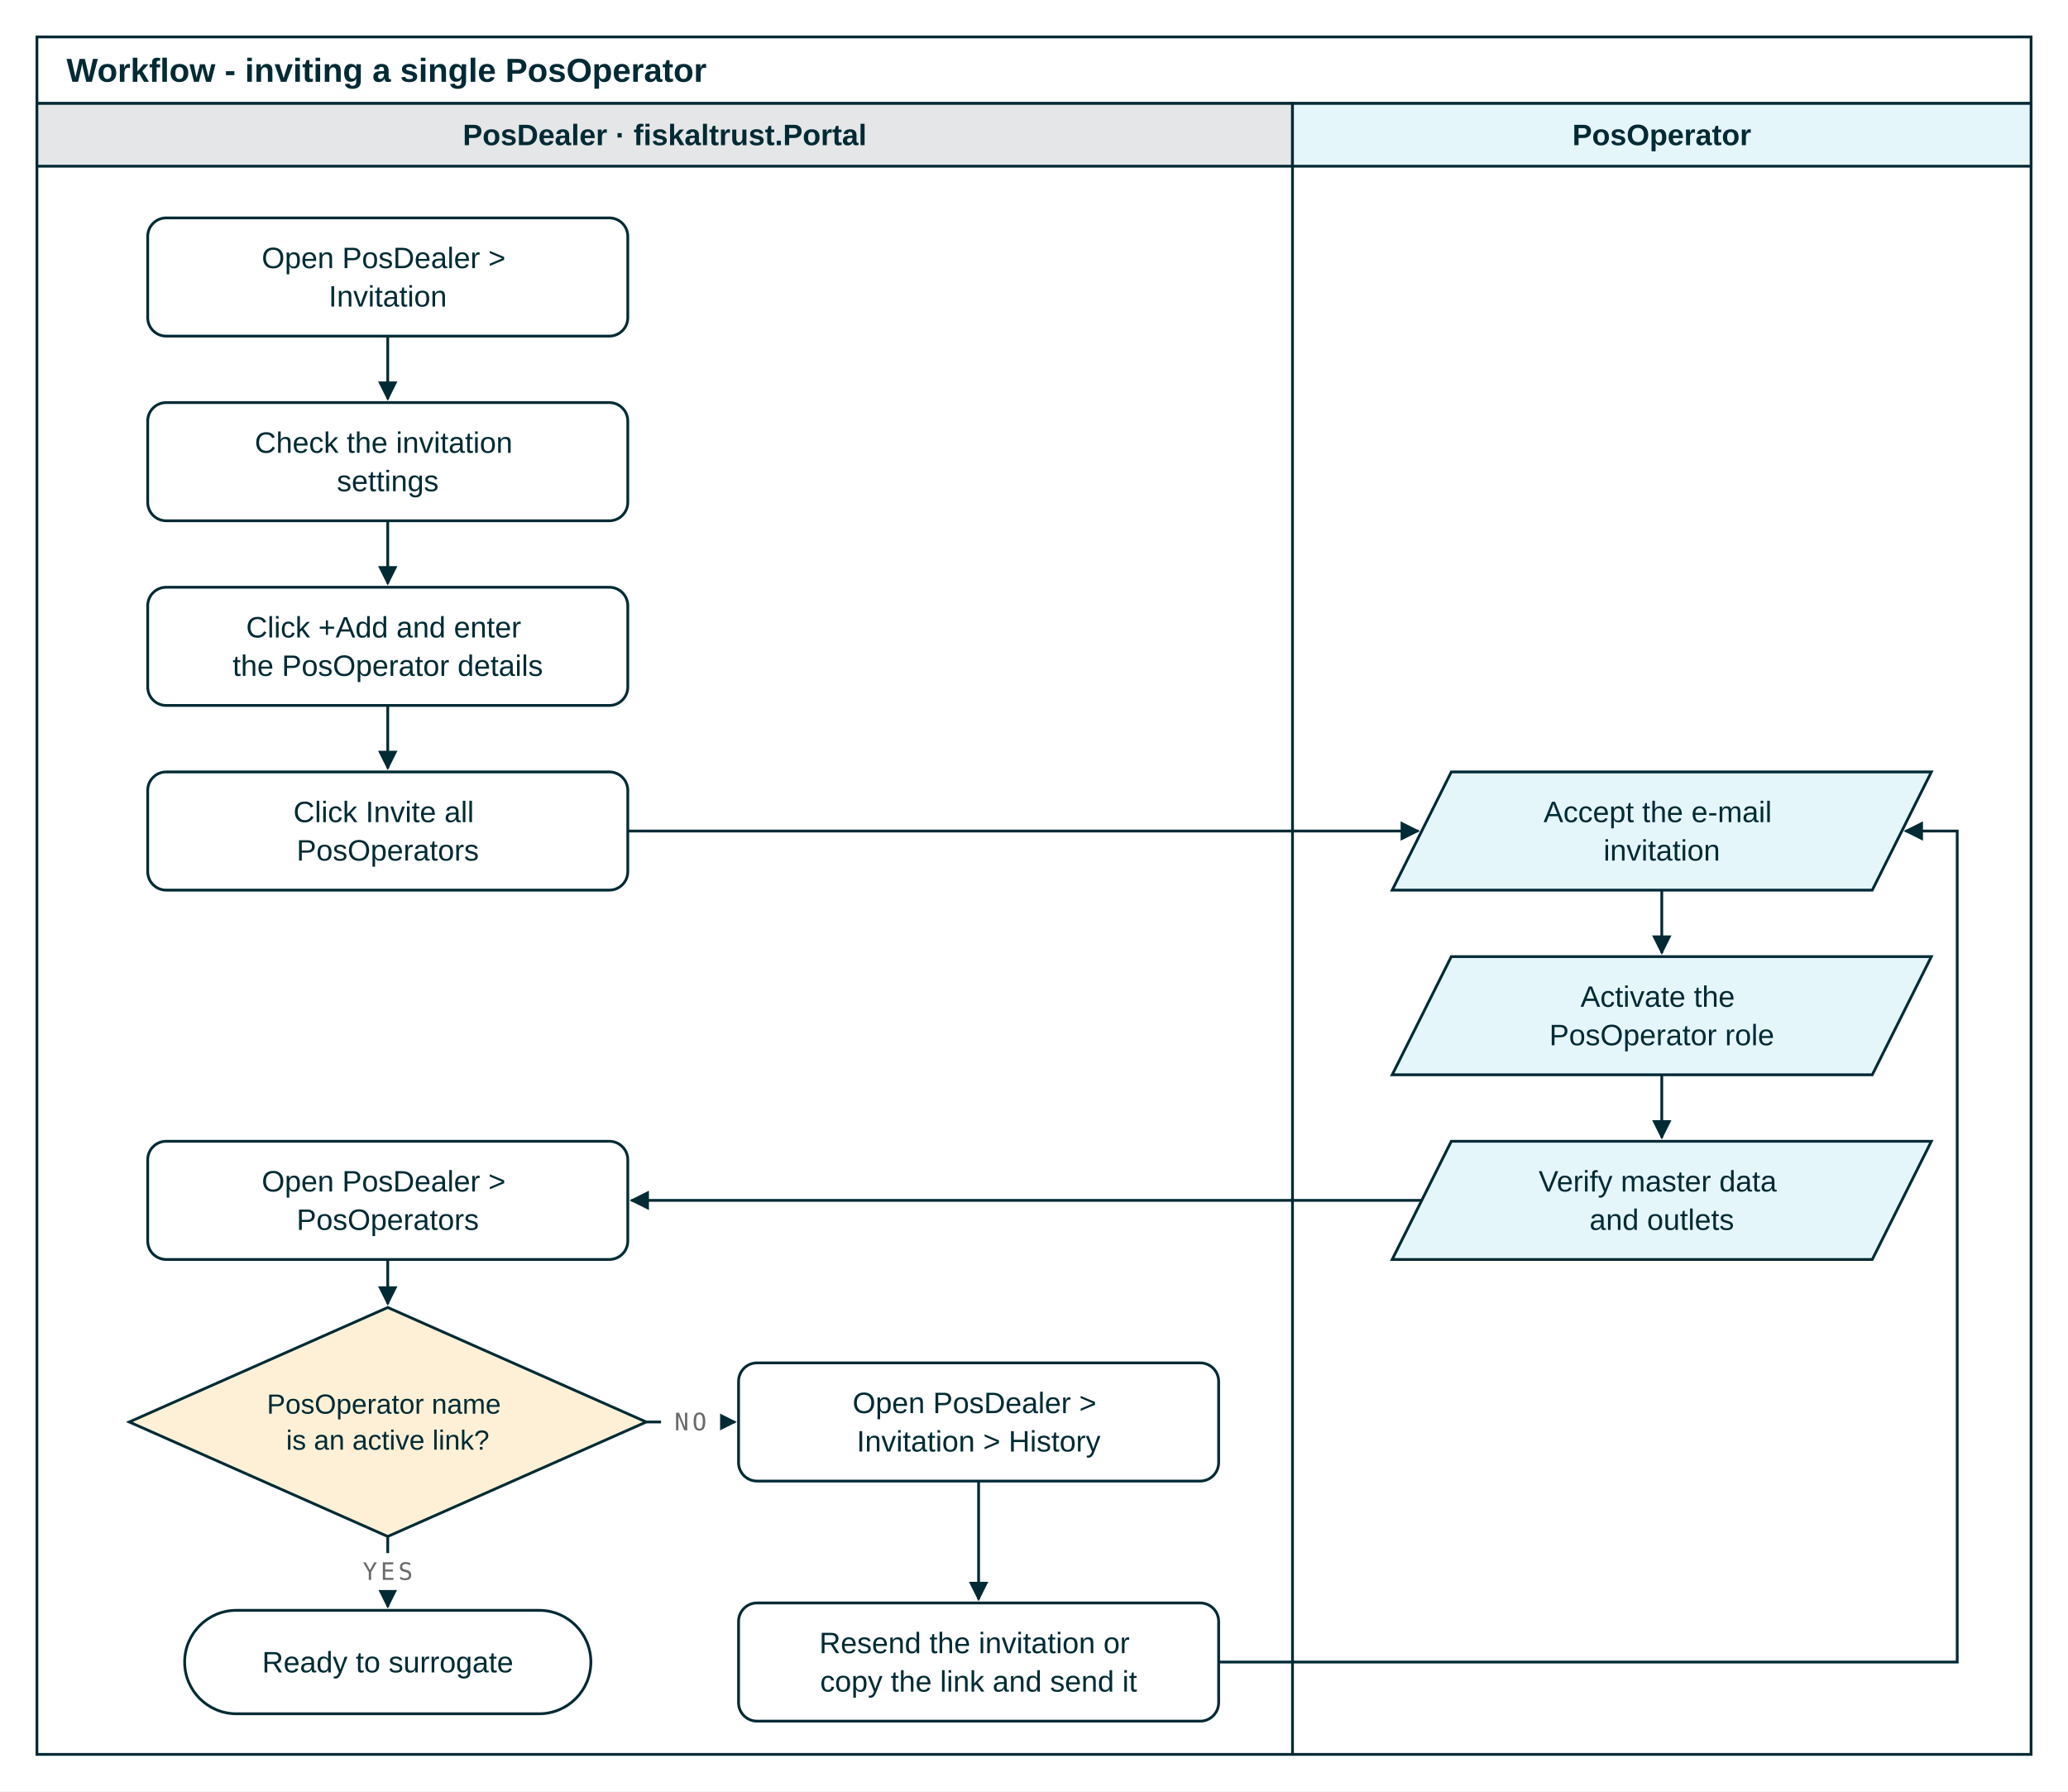
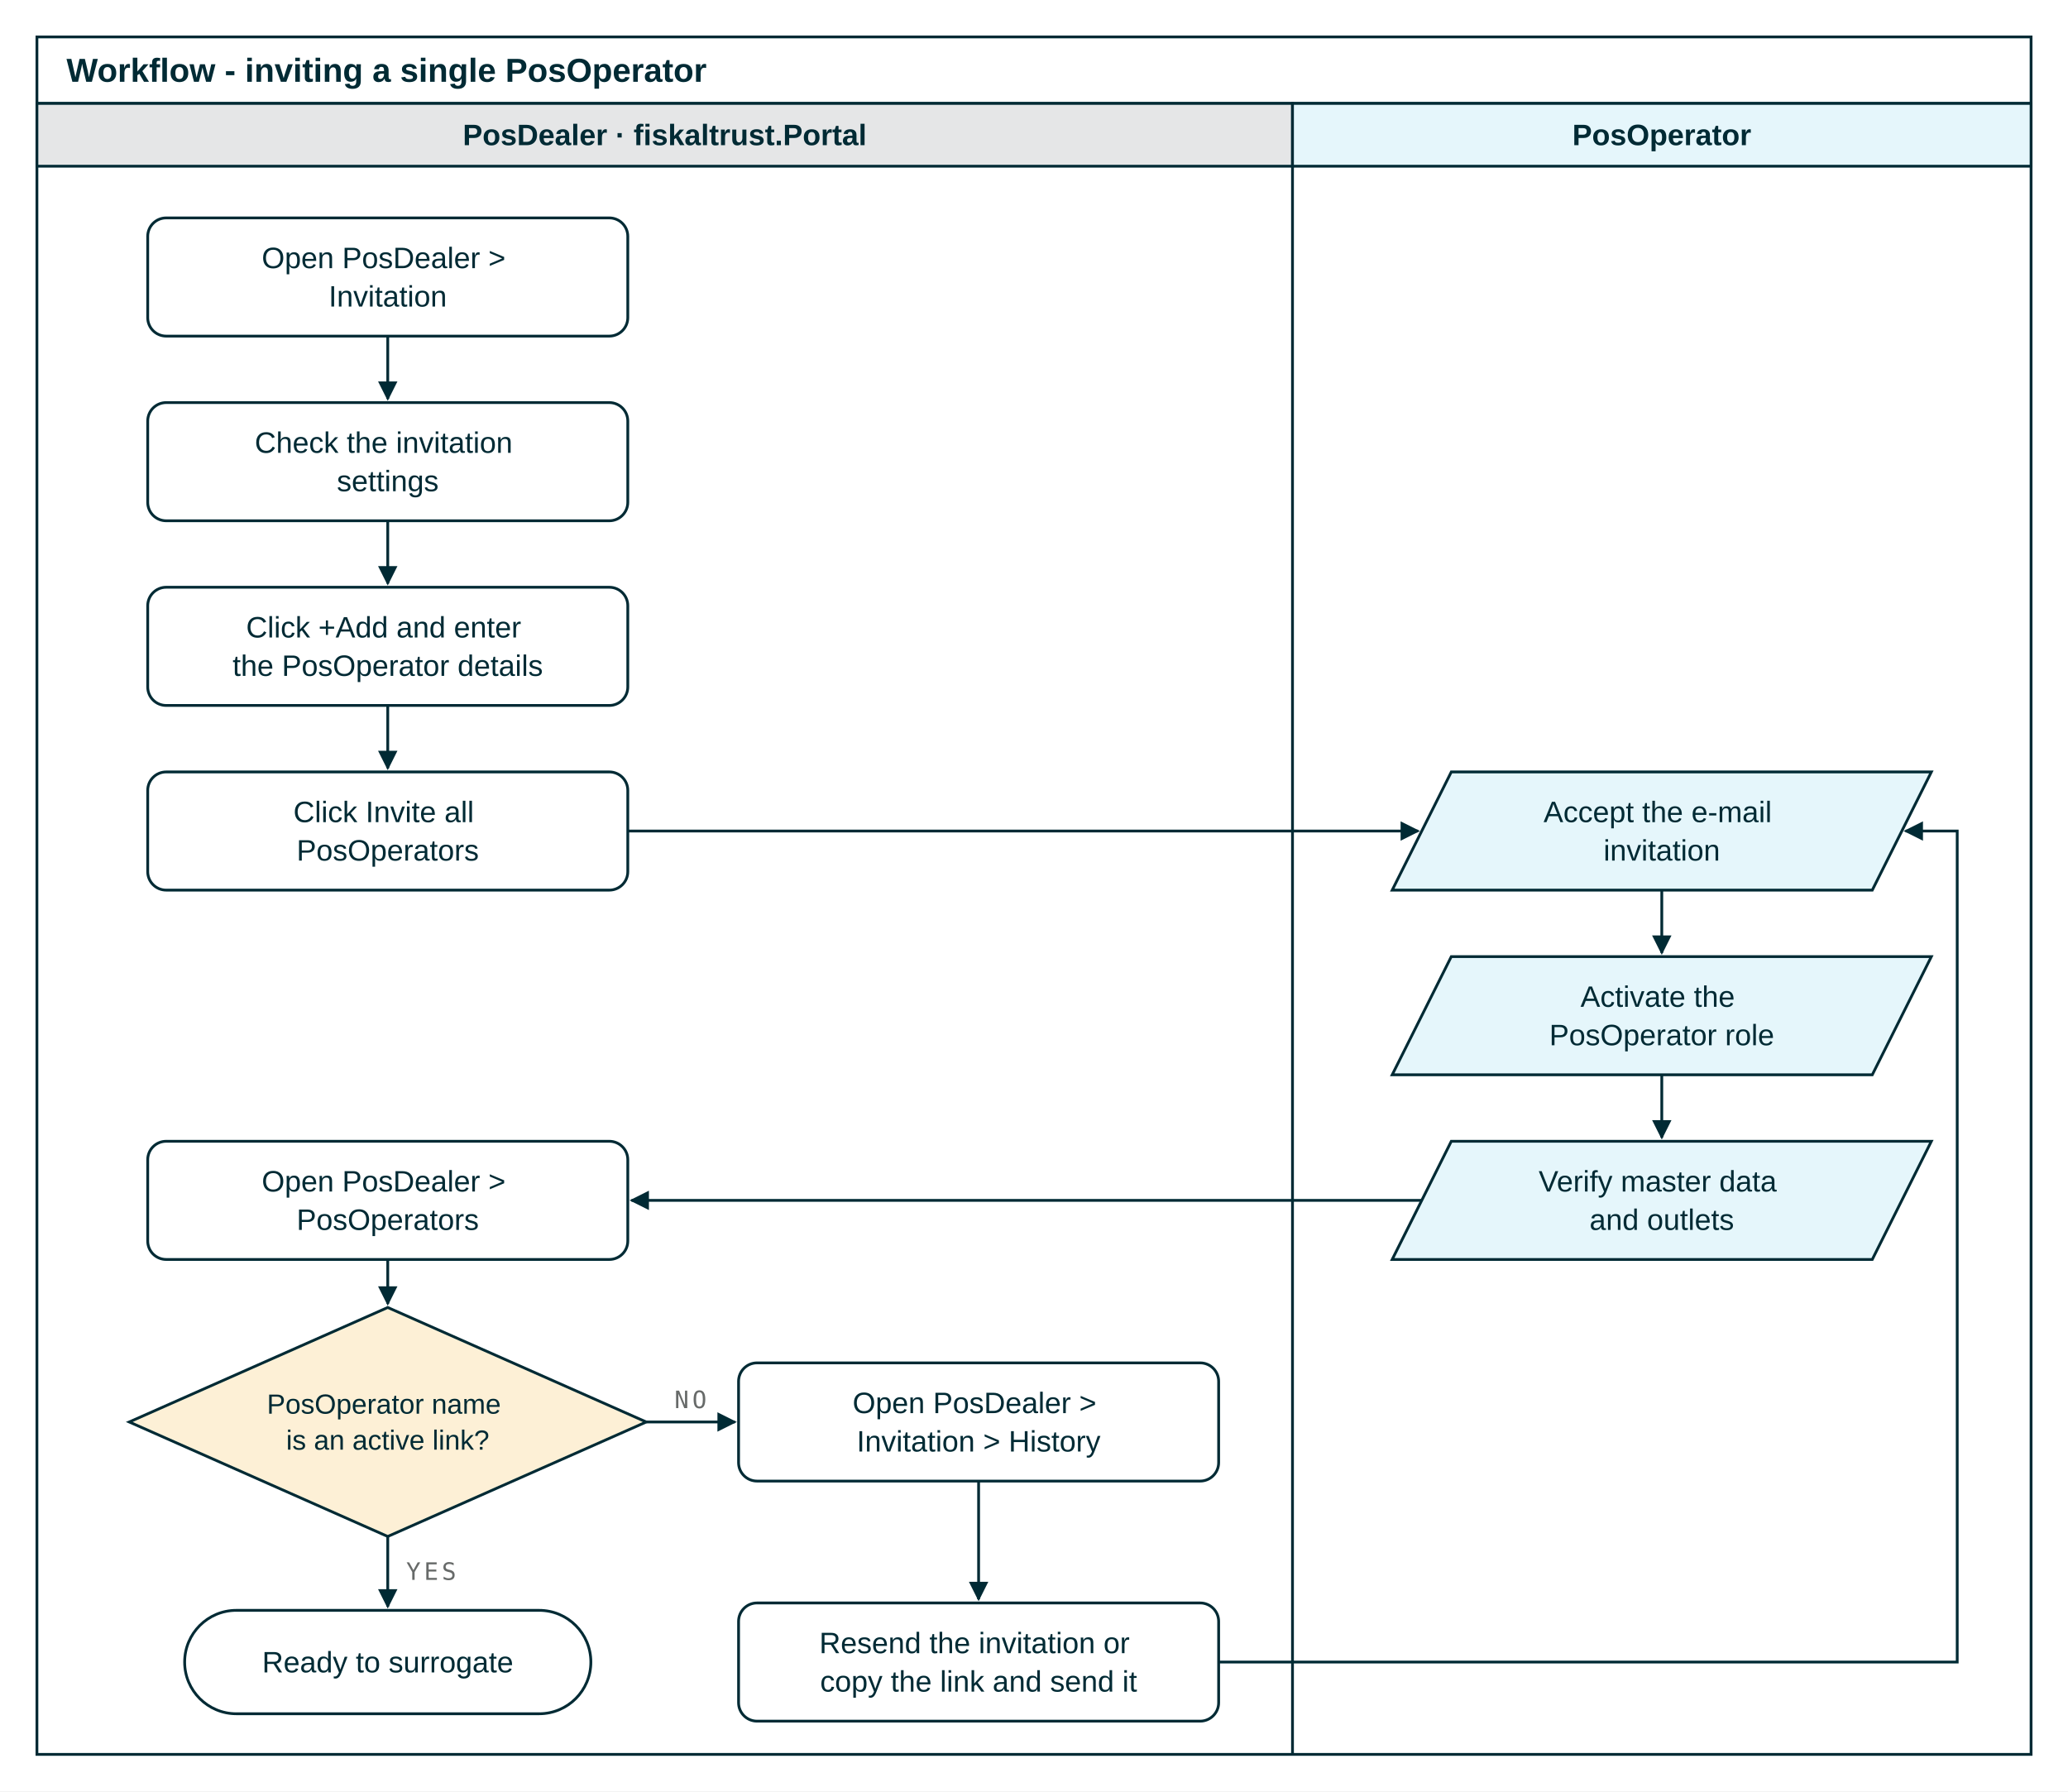
<svg xmlns="http://www.w3.org/2000/svg" width="1120" height="970" viewBox="0 0 1120 970" font-family="IBM Plex Sans, Helvetica Neue, Arial, sans-serif">
  <defs>
    <marker id="ah" viewBox="0 0 10 10" refX="9" refY="5" markerWidth="7" markerHeight="7" orient="auto-start-reverse">
      <path d="M0,0 L10,5 L0,10 z" fill="#002A34" />
    </marker>
  </defs>
  <rect x="0" y="0" width="1120" height="970" fill="#FFFFFF" />
  <rect x="20" y="20" width="1080" height="930" fill="#FFFFFF" stroke="#002A34" stroke-width="1.5" />
  <line x1="20" y1="56" x2="1100" y2="56" stroke="#002A34" stroke-width="1.5" />
  <text text-anchor="start" font-size="18" font-weight="600" fill="#002A34">
    <tspan x="36" y="44.3">Workflow - inviting a single PosOperator</tspan>
  </text>
  <rect x="20" y="56" width="680" height="34" fill="#E5E6E7" stroke="#002A34" stroke-width="1.5" />
  <text text-anchor="middle" font-size="16" font-weight="600" fill="#002A34">
    <tspan x="360.0" y="78.6">PosDealer · fiskaltrust.Portal</tspan>
  </text>
  <rect x="700" y="56" width="400" height="34" fill="#E5F6FB" stroke="#002A34" stroke-width="1.5" />
  <text text-anchor="middle" font-size="16" font-weight="600" fill="#002A34">
    <tspan x="900.0" y="78.6">PosOperator</tspan>
  </text>
  <line x1="700" y1="90" x2="700" y2="950" stroke="#002A34" stroke-width="1.5" />
  <rect x="80.0" y="118.0" width="260" height="64" rx="10" fill="#FFFFFF" stroke="#002A34" stroke-width="1.5" />
  <text text-anchor="middle" font-size="16" fill="#002A34">
    <tspan x="210" y="145.2">Open PosDealer &gt;</tspan>
    <tspan x="210" y="166.0">Invitation</tspan>
  </text>
  <rect x="80.0" y="218.0" width="260" height="64" rx="10" fill="#FFFFFF" stroke="#002A34" stroke-width="1.5" />
  <text text-anchor="middle" font-size="16" fill="#002A34">
    <tspan x="210" y="245.2">Check the invitation</tspan>
    <tspan x="210" y="266.0">settings</tspan>
  </text>
  <rect x="80.0" y="318.0" width="260" height="64" rx="10" fill="#FFFFFF" stroke="#002A34" stroke-width="1.5" />
  <text text-anchor="middle" font-size="16" fill="#002A34">
    <tspan x="210" y="345.2">Click +Add and enter</tspan>
    <tspan x="210" y="366.0">the PosOperator details</tspan>
  </text>
  <rect x="80.0" y="418.0" width="260" height="64" rx="10" fill="#FFFFFF" stroke="#002A34" stroke-width="1.5" />
  <text text-anchor="middle" font-size="16" fill="#002A34">
    <tspan x="210" y="445.2">Click Invite all</tspan>
    <tspan x="210" y="466.0">PosOperators</tspan>
  </text>
  <polygon points="786.0,418.0 1046.0,418.0 1014.0,482.0 754.0,482.0" fill="#E5F6FB" stroke="#002A34" stroke-width="1.5" />
  <text text-anchor="middle" font-size="16" fill="#002A34">
    <tspan x="900" y="445.2">Accept the e-mail</tspan>
    <tspan x="900" y="466.0">invitation</tspan>
  </text>
  <polygon points="786.0,518.0 1046.0,518.0 1014.0,582.0 754.0,582.0" fill="#E5F6FB" stroke="#002A34" stroke-width="1.5" />
  <text text-anchor="middle" font-size="16" fill="#002A34">
    <tspan x="900" y="545.2">Activate the</tspan>
    <tspan x="900" y="566.0">PosOperator role</tspan>
  </text>
  <polygon points="786.0,618.0 1046.0,618.0 1014.0,682.0 754.0,682.0" fill="#E5F6FB" stroke="#002A34" stroke-width="1.5" />
  <text text-anchor="middle" font-size="16" fill="#002A34">
    <tspan x="900" y="645.2">Verify master data</tspan>
    <tspan x="900" y="666.0">and outlets</tspan>
  </text>
  <rect x="80.0" y="618.0" width="260" height="64" rx="10" fill="#FFFFFF" stroke="#002A34" stroke-width="1.5" />
  <text text-anchor="middle" font-size="16" fill="#002A34">
    <tspan x="210" y="645.2">Open PosDealer &gt;</tspan>
    <tspan x="210" y="666.0">PosOperators</tspan>
  </text>
  <polygon points="210,708 350,770 210,832 70,770" fill="#FDF0D6" stroke="#002A34" stroke-width="1.5" />
  <text text-anchor="middle" font-size="15" fill="#002A34">
    <tspan x="210" y="765.5">PosOperator name</tspan>
    <tspan x="210" y="785.0">is an active link?</tspan>
  </text>
  <rect x="100.0" y="872.0" width="220" height="56" rx="28.0" fill="#FFFFFF" stroke="#002A34" stroke-width="1.5" />
  <text text-anchor="middle" font-size="16" fill="#002A34">
    <tspan x="210" y="905.6">Ready to surrogate</tspan>
  </text>
  <rect x="400.0" y="738.0" width="260" height="64" rx="10" fill="#FFFFFF" stroke="#002A34" stroke-width="1.5" />
  <text text-anchor="middle" font-size="16" fill="#002A34">
    <tspan x="530" y="765.2">Open PosDealer &gt;</tspan>
    <tspan x="530" y="786.0">Invitation &gt; History</tspan>
  </text>
  <rect x="400.0" y="868.0" width="260" height="64" rx="10" fill="#FFFFFF" stroke="#002A34" stroke-width="1.5" />
  <text text-anchor="middle" font-size="16" fill="#002A34">
    <tspan x="530" y="895.2">Resend the invitation or</tspan>
    <tspan x="530" y="916.0">copy the link and send it</tspan>
  </text>
  <path d="M210,182 V216" fill="none" stroke="#002A34" stroke-width="1.5" marker-end="url(#ah)" />
  <path d="M210,282 V316" fill="none" stroke="#002A34" stroke-width="1.5" marker-end="url(#ah)" />
  <path d="M210,382 V416" fill="none" stroke="#002A34" stroke-width="1.5" marker-end="url(#ah)" />
  <path d="M340,450 H768" fill="none" stroke="#002A34" stroke-width="1.5" marker-end="url(#ah)" />
  <path d="M900,482 V516" fill="none" stroke="#002A34" stroke-width="1.5" marker-end="url(#ah)" />
  <path d="M900,582 V616" fill="none" stroke="#002A34" stroke-width="1.5" marker-end="url(#ah)" />
  <path d="M770,650 H342" fill="none" stroke="#002A34" stroke-width="1.5" marker-end="url(#ah)" />
  <path d="M210,682 V706" fill="none" stroke="#002A34" stroke-width="1.5" marker-end="url(#ah)" />
  <path d="M210,832 V870" fill="none" stroke="#002A34" stroke-width="1.5" marker-end="url(#ah)" />
-   <rect x="189.5" y="841.0" width="41" height="20" fill="#FFFFFF" />
-   <text text-anchor="middle" font-size="13" font-family="IBM Plex Mono, monospace" letter-spacing="1.8" fill="#676A69">
-     <tspan x="210" y="855.5">YES</tspan>
+   <text text-anchor="start" font-size="13" font-family="IBM Plex Mono, monospace" letter-spacing="1.8" fill="#676A69">
+     <tspan x="220" y="855.5">YES</tspan>
  </text>
  <path d="M350,770 H398" fill="none" stroke="#002A34" stroke-width="1.5" marker-end="url(#ah)" />
-   <rect x="358.0" y="760" width="32" height="20" fill="#FFFFFF" />
  <text text-anchor="middle" font-size="13" font-family="IBM Plex Mono, monospace" letter-spacing="1.8" fill="#676A69">
-     <tspan x="374.0" y="774.5">NO</tspan>
+     <tspan x="374.0" y="762.5">NO</tspan>
  </text>
  <path d="M530,802 V866" fill="none" stroke="#002A34" stroke-width="1.5" marker-end="url(#ah)" />
  <path d="M660,900 H1060 V450 H1032" fill="none" stroke="#002A34" stroke-width="1.5" marker-end="url(#ah)" />
</svg>
